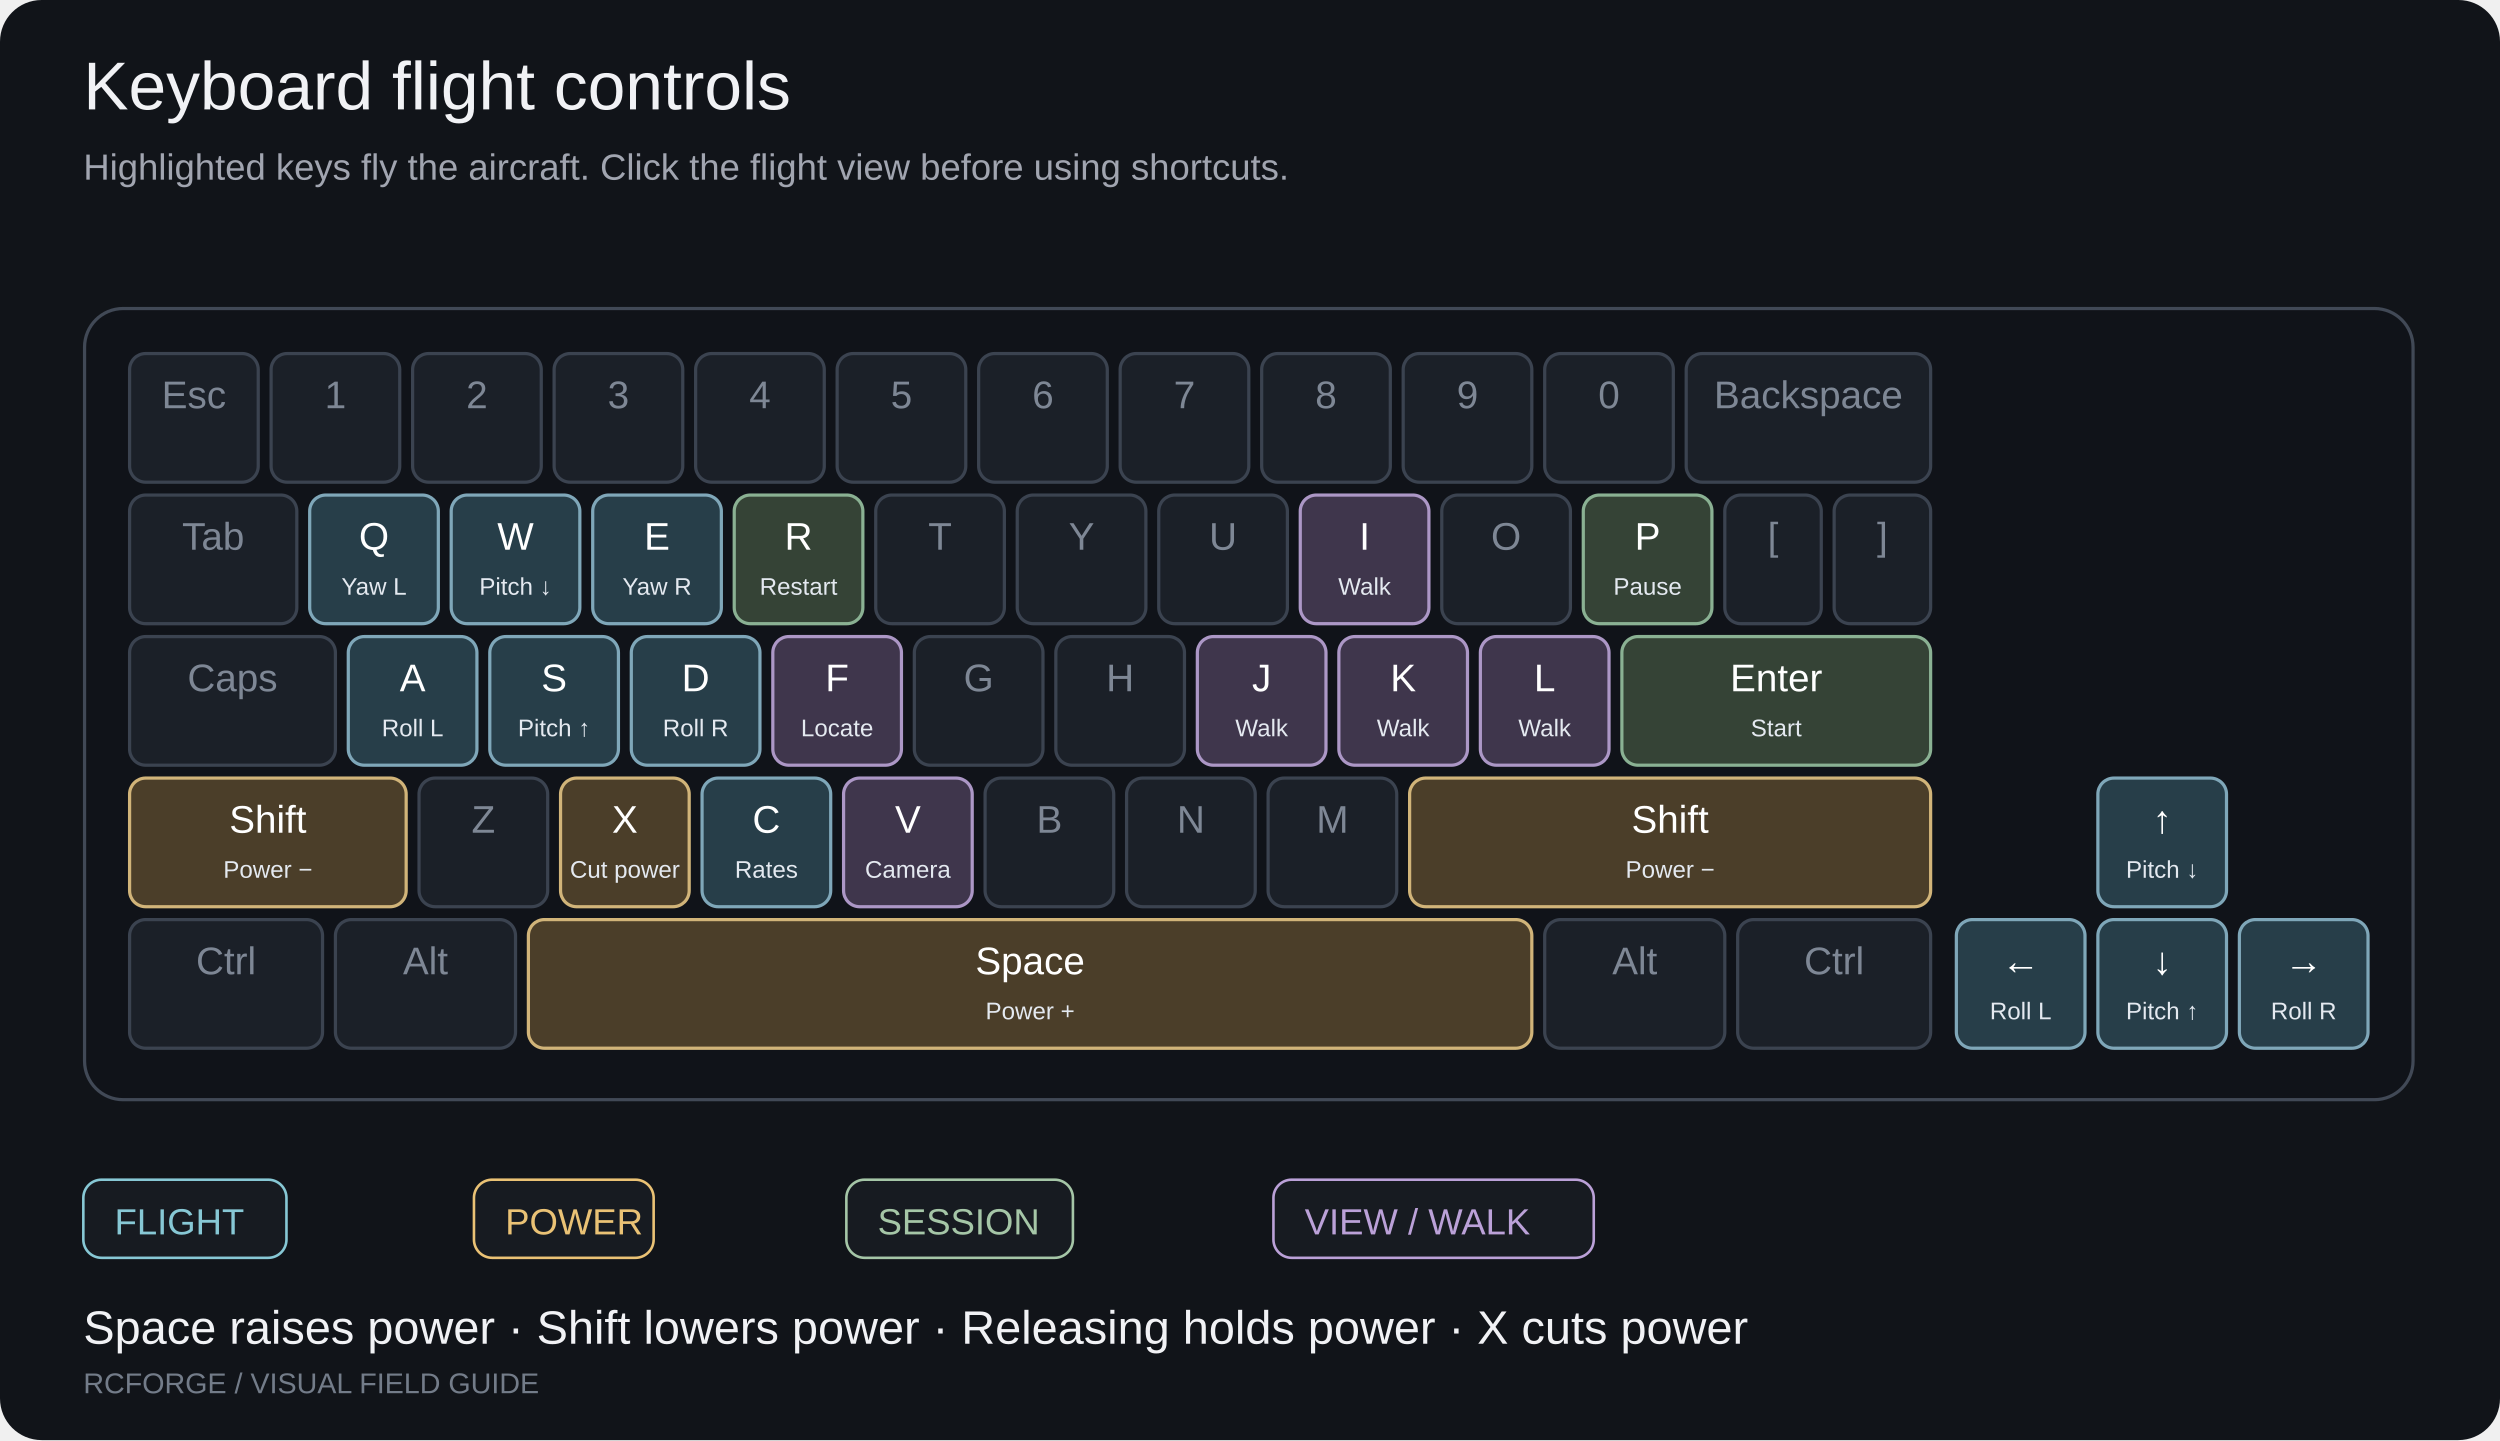
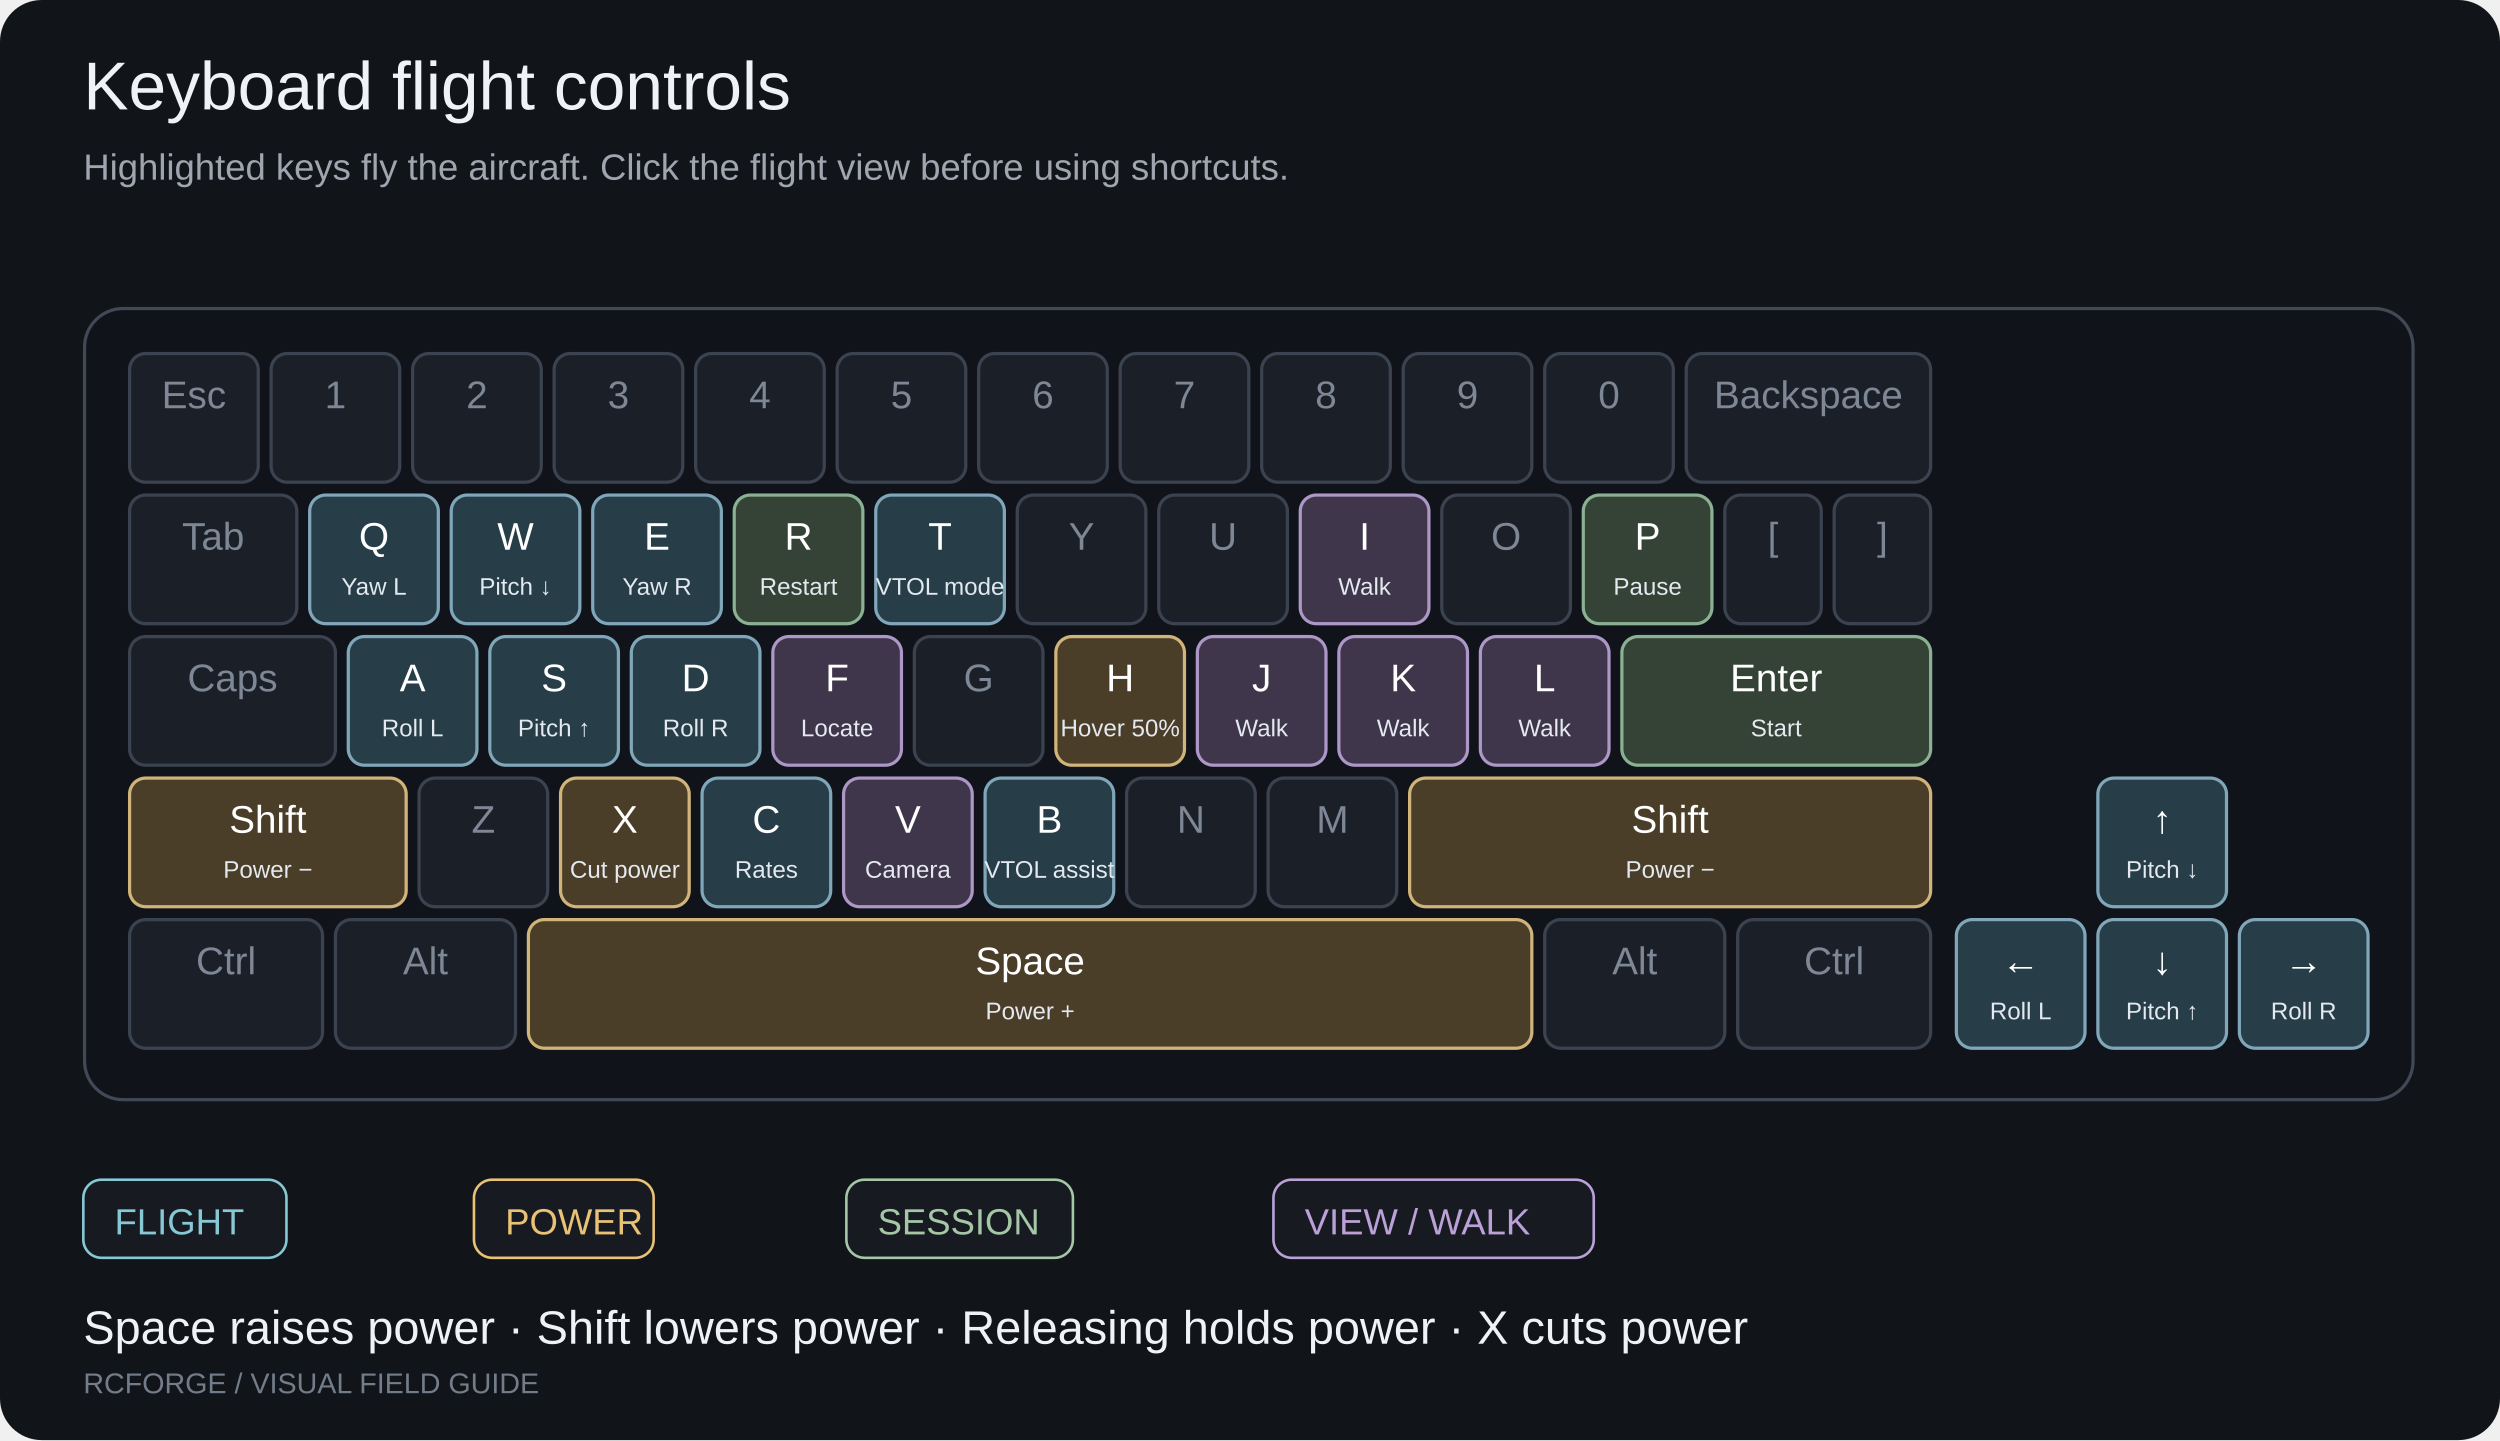
<svg xmlns="http://www.w3.org/2000/svg" width="960" height="553" viewBox="0 0 960 553" role="img" aria-labelledby="title desc">
  <defs>
    <marker id="arrow" markerWidth="9" markerHeight="9" refX="7" refY="4" orient="auto-start-reverse">
      <path d="M0 0 8 4 0 8" fill="none" stroke="#b2bccb" stroke-width="1.5" />
    </marker>
  </defs>
  <style>text{font-family:Arial,Helvetica,sans-serif}.controller-shell{fill:#30343b;stroke:#9ba0ab;stroke-width:1.2}.controller-well{fill:#11141a;stroke:#555d69;stroke-width:1.2}.controller-thumb{fill:#404754;stroke:#949caa}.thumb-inset{fill:#252b34;stroke:#697181}.controller-grip{fill:#222832;stroke:#48505e}.controller-outline{fill:none;stroke:#adb4bf;stroke-width:3;stroke-linecap:round}.controller-detail,.thumb-center{fill:none;stroke:#929aa8;stroke-width:1}.gimbal-guide{stroke:#69717d;stroke-width:.6}.controller-screen{fill:#141921;stroke:#858c99}.screen-lines{stroke:#82928c;stroke-width:1.5}.device-led{fill:#b5d1a3}.controller-glyph{font-size:9px;fill:#f4f4f6;text-anchor:middle}.controller-channel-label{font-size:7px;fill:#b5bac4;text-anchor:middle}.controller-caption{display:none}.keyboard-body{fill:#101319;stroke:#414956}.keyboard-key rect{fill:#1b2028;stroke:#3b4350}.keyboard-key text{text-anchor:middle}.key-letter{font-size:12px;fill:#7e8795}.key-function{font-size:7.5px;fill:#e4e9f0}.mapped .key-letter{fill:#fff}.mapped.flight rect{fill:#273e49;stroke:#7fa7b9}.mapped.power rect{fill:#4b3e29;stroke:#d1b479}.mapped.session rect{fill:#354336;stroke:#8ab193}.mapped.view rect{fill:#3f364c;stroke:#ac97c6}</style>
  <rect width="960" height="553" rx="16" fill="#111419" />
  <text x="32" y="42" font-size="26" fill="#f1f2f5" text-anchor="start">Keyboard flight controls</text>
  <text x="32" y="69" font-size="14" fill="#a1a5b0" text-anchor="start">Highlighted keys fly the aircraft. Click the flight view before using shortcuts.</text>
  <g transform="translate(30 116) scale(1.235)">
    <rect class="keyboard-body" x="2" y="2" width="724" height="246" rx="12" />
    <g class="keyboard-key " data-key-code="Escape">
      <rect x="16" y="16" width="40" height="40" rx="5" />
      <text class="key-letter" x="36" y="33">Esc</text>
    </g>
    <g class="keyboard-key " data-key-code="Digit1">
      <rect x="60" y="16" width="40" height="40" rx="5" />
      <text class="key-letter" x="80" y="33">1</text>
    </g>
    <g class="keyboard-key " data-key-code="Digit2">
      <rect x="104" y="16" width="40" height="40" rx="5" />
      <text class="key-letter" x="124" y="33">2</text>
    </g>
    <g class="keyboard-key " data-key-code="Digit3">
      <rect x="148" y="16" width="40" height="40" rx="5" />
      <text class="key-letter" x="168" y="33">3</text>
    </g>
    <g class="keyboard-key " data-key-code="Digit4">
      <rect x="192" y="16" width="40" height="40" rx="5" />
      <text class="key-letter" x="212" y="33">4</text>
    </g>
    <g class="keyboard-key " data-key-code="Digit5">
      <rect x="236" y="16" width="40" height="40" rx="5" />
      <text class="key-letter" x="256" y="33">5</text>
    </g>
    <g class="keyboard-key " data-key-code="Digit6">
      <rect x="280" y="16" width="40" height="40" rx="5" />
      <text class="key-letter" x="300" y="33">6</text>
    </g>
    <g class="keyboard-key " data-key-code="Digit7">
      <rect x="324" y="16" width="40" height="40" rx="5" />
      <text class="key-letter" x="344" y="33">7</text>
    </g>
    <g class="keyboard-key " data-key-code="Digit8">
      <rect x="368" y="16" width="40" height="40" rx="5" />
      <text class="key-letter" x="388" y="33">8</text>
    </g>
    <g class="keyboard-key " data-key-code="Digit9">
      <rect x="412" y="16" width="40" height="40" rx="5" />
      <text class="key-letter" x="432" y="33">9</text>
    </g>
    <g class="keyboard-key " data-key-code="Digit0">
      <rect x="456" y="16" width="40" height="40" rx="5" />
      <text class="key-letter" x="476" y="33">0</text>
    </g>
    <g class="keyboard-key " data-key-code="Backspace">
      <rect x="500" y="16" width="76" height="40" rx="5" />
      <text class="key-letter" x="538" y="33">Backspace</text>
    </g>
    <g class="keyboard-key " data-key-code="Tab">
      <rect x="16" y="60" width="52" height="40" rx="5" />
      <text class="key-letter" x="42" y="77">Tab</text>
    </g>
    <g class="keyboard-key mapped flight" data-key-code="KeyQ">
      <rect x="72" y="60" width="40" height="40" rx="5" />
      <text class="key-letter" x="92" y="77">Q</text>
      <text class="key-function" x="92" y="91">Yaw L</text>
    </g>
    <g class="keyboard-key mapped flight" data-key-code="KeyW">
      <rect x="116" y="60" width="40" height="40" rx="5" />
      <text class="key-letter" x="136" y="77">W</text>
      <text class="key-function" x="136" y="91">Pitch ↓</text>
    </g>
    <g class="keyboard-key mapped flight" data-key-code="KeyE">
      <rect x="160" y="60" width="40" height="40" rx="5" />
      <text class="key-letter" x="180" y="77">E</text>
      <text class="key-function" x="180" y="91">Yaw R</text>
    </g>
    <g class="keyboard-key mapped session" data-key-code="KeyR">
      <rect x="204" y="60" width="40" height="40" rx="5" />
      <text class="key-letter" x="224" y="77">R</text>
      <text class="key-function" x="224" y="91">Restart</text>
    </g>
-     <g class="keyboard-key " data-key-code="KeyT">
+     <g class="keyboard-key mapped flight" data-key-code="KeyT">
      <rect x="248" y="60" width="40" height="40" rx="5" />
      <text class="key-letter" x="268" y="77">T</text>
+       <text class="key-function" x="268" y="91">VTOL mode</text>
    </g>
    <g class="keyboard-key " data-key-code="KeyY">
      <rect x="292" y="60" width="40" height="40" rx="5" />
      <text class="key-letter" x="312" y="77">Y</text>
    </g>
    <g class="keyboard-key " data-key-code="KeyU">
      <rect x="336" y="60" width="40" height="40" rx="5" />
      <text class="key-letter" x="356" y="77">U</text>
    </g>
    <g class="keyboard-key mapped view" data-key-code="KeyI">
      <rect x="380" y="60" width="40" height="40" rx="5" />
      <text class="key-letter" x="400" y="77">I</text>
      <text class="key-function" x="400" y="91">Walk</text>
    </g>
    <g class="keyboard-key " data-key-code="KeyO">
      <rect x="424" y="60" width="40" height="40" rx="5" />
      <text class="key-letter" x="444" y="77">O</text>
    </g>
    <g class="keyboard-key mapped session" data-key-code="KeyP">
      <rect x="468" y="60" width="40" height="40" rx="5" />
      <text class="key-letter" x="488" y="77">P</text>
      <text class="key-function" x="488" y="91">Pause</text>
    </g>
    <g class="keyboard-key " data-key-code="BracketLeft">
      <rect x="512" y="60" width="30" height="40" rx="5" />
      <text class="key-letter" x="527" y="77">[</text>
    </g>
    <g class="keyboard-key " data-key-code="BracketRight">
      <rect x="546" y="60" width="30" height="40" rx="5" />
      <text class="key-letter" x="561" y="77">]</text>
    </g>
    <g class="keyboard-key " data-key-code="CapsLock">
      <rect x="16" y="104" width="64" height="40" rx="5" />
      <text class="key-letter" x="48" y="121">Caps</text>
    </g>
    <g class="keyboard-key mapped flight" data-key-code="KeyA">
      <rect x="84" y="104" width="40" height="40" rx="5" />
      <text class="key-letter" x="104" y="121">A</text>
      <text class="key-function" x="104" y="135">Roll L</text>
    </g>
    <g class="keyboard-key mapped flight" data-key-code="KeyS">
      <rect x="128" y="104" width="40" height="40" rx="5" />
      <text class="key-letter" x="148" y="121">S</text>
      <text class="key-function" x="148" y="135">Pitch ↑</text>
    </g>
    <g class="keyboard-key mapped flight" data-key-code="KeyD">
      <rect x="172" y="104" width="40" height="40" rx="5" />
      <text class="key-letter" x="192" y="121">D</text>
      <text class="key-function" x="192" y="135">Roll R</text>
    </g>
    <g class="keyboard-key mapped view" data-key-code="KeyF">
      <rect x="216" y="104" width="40" height="40" rx="5" />
      <text class="key-letter" x="236" y="121">F</text>
      <text class="key-function" x="236" y="135">Locate</text>
    </g>
    <g class="keyboard-key " data-key-code="KeyG">
      <rect x="260" y="104" width="40" height="40" rx="5" />
      <text class="key-letter" x="280" y="121">G</text>
    </g>
-     <g class="keyboard-key " data-key-code="KeyH">
+     <g class="keyboard-key mapped power" data-key-code="KeyH">
      <rect x="304" y="104" width="40" height="40" rx="5" />
      <text class="key-letter" x="324" y="121">H</text>
+       <text class="key-function" x="324" y="135">Hover 50%</text>
    </g>
    <g class="keyboard-key mapped view" data-key-code="KeyJ">
      <rect x="348" y="104" width="40" height="40" rx="5" />
      <text class="key-letter" x="368" y="121">J</text>
      <text class="key-function" x="368" y="135">Walk</text>
    </g>
    <g class="keyboard-key mapped view" data-key-code="KeyK">
      <rect x="392" y="104" width="40" height="40" rx="5" />
      <text class="key-letter" x="412" y="121">K</text>
      <text class="key-function" x="412" y="135">Walk</text>
    </g>
    <g class="keyboard-key mapped view" data-key-code="KeyL">
      <rect x="436" y="104" width="40" height="40" rx="5" />
      <text class="key-letter" x="456" y="121">L</text>
      <text class="key-function" x="456" y="135">Walk</text>
    </g>
    <g class="keyboard-key mapped session" data-key-code="Enter">
      <rect x="480" y="104" width="96" height="40" rx="5" />
      <text class="key-letter" x="528" y="121">Enter</text>
      <text class="key-function" x="528" y="135">Start</text>
    </g>
    <g class="keyboard-key mapped power" data-key-code="ShiftLeft">
      <rect x="16" y="148" width="86" height="40" rx="5" />
      <text class="key-letter" x="59" y="165">Shift</text>
      <text class="key-function" x="59" y="179">Power −</text>
    </g>
    <g class="keyboard-key " data-key-code="KeyZ">
      <rect x="106" y="148" width="40" height="40" rx="5" />
      <text class="key-letter" x="126" y="165">Z</text>
    </g>
    <g class="keyboard-key mapped power" data-key-code="KeyX">
      <rect x="150" y="148" width="40" height="40" rx="5" />
      <text class="key-letter" x="170" y="165">X</text>
      <text class="key-function" x="170" y="179">Cut power</text>
    </g>
    <g class="keyboard-key mapped flight" data-key-code="KeyC">
      <rect x="194" y="148" width="40" height="40" rx="5" />
      <text class="key-letter" x="214" y="165">C</text>
      <text class="key-function" x="214" y="179">Rates</text>
    </g>
    <g class="keyboard-key mapped view" data-key-code="KeyV">
      <rect x="238" y="148" width="40" height="40" rx="5" />
      <text class="key-letter" x="258" y="165">V</text>
      <text class="key-function" x="258" y="179">Camera</text>
    </g>
-     <g class="keyboard-key " data-key-code="KeyB">
+     <g class="keyboard-key mapped flight" data-key-code="KeyB">
      <rect x="282" y="148" width="40" height="40" rx="5" />
      <text class="key-letter" x="302" y="165">B</text>
+       <text class="key-function" x="302" y="179">VTOL assist</text>
    </g>
    <g class="keyboard-key " data-key-code="KeyN">
      <rect x="326" y="148" width="40" height="40" rx="5" />
      <text class="key-letter" x="346" y="165">N</text>
    </g>
    <g class="keyboard-key " data-key-code="KeyM">
      <rect x="370" y="148" width="40" height="40" rx="5" />
      <text class="key-letter" x="390" y="165">M</text>
    </g>
    <g class="keyboard-key mapped power" data-key-code="ShiftRight">
      <rect x="414" y="148" width="162" height="40" rx="5" />
      <text class="key-letter" x="495" y="165">Shift</text>
      <text class="key-function" x="495" y="179">Power −</text>
    </g>
    <g class="keyboard-key " data-key-code="ControlLeft">
      <rect x="16" y="192" width="60" height="40" rx="5" />
      <text class="key-letter" x="46" y="209">Ctrl</text>
    </g>
    <g class="keyboard-key " data-key-code="AltLeft">
      <rect x="80" y="192" width="56" height="40" rx="5" />
      <text class="key-letter" x="108" y="209">Alt</text>
    </g>
    <g class="keyboard-key mapped power" data-key-code="Space">
      <rect x="140" y="192" width="312" height="40" rx="5" />
      <text class="key-letter" x="296" y="209">Space</text>
      <text class="key-function" x="296" y="223">Power +</text>
    </g>
    <g class="keyboard-key " data-key-code="AltRight">
      <rect x="456" y="192" width="56" height="40" rx="5" />
      <text class="key-letter" x="484" y="209">Alt</text>
    </g>
    <g class="keyboard-key " data-key-code="ControlRight">
      <rect x="516" y="192" width="60" height="40" rx="5" />
      <text class="key-letter" x="546" y="209">Ctrl</text>
    </g>
    <g class="keyboard-key mapped flight" data-key-code="ArrowUp">
      <rect x="628" y="148" width="40" height="40" rx="5" />
      <text class="key-letter" x="648" y="165">↑</text>
      <text class="key-function" x="648" y="179">Pitch ↓</text>
    </g>
    <g class="keyboard-key mapped flight" data-key-code="ArrowLeft">
      <rect x="584" y="192" width="40" height="40" rx="5" />
      <text class="key-letter" x="604" y="209">←</text>
      <text class="key-function" x="604" y="223">Roll L</text>
    </g>
    <g class="keyboard-key mapped flight" data-key-code="ArrowDown">
      <rect x="628" y="192" width="40" height="40" rx="5" />
      <text class="key-letter" x="648" y="209">↓</text>
      <text class="key-function" x="648" y="223">Pitch ↑</text>
    </g>
    <g class="keyboard-key mapped flight" data-key-code="ArrowRight">
      <rect x="672" y="192" width="40" height="40" rx="5" />
      <text class="key-letter" x="692" y="209">→</text>
      <text class="key-function" x="692" y="223">Roll R</text>
    </g>
  </g>
  <rect x="32" y="453" width="78" height="30" rx="7" fill="#171b21" stroke="#87c8d5" />
  <text x="44" y="474" font-size="14" fill="#87c8d5" text-anchor="start">FLIGHT</text>
  <rect x="182" y="453" width="69" height="30" rx="7" fill="#171b21" stroke="#eac275" />
  <text x="194" y="474" font-size="14" fill="#eac275" text-anchor="start">POWER</text>
  <rect x="325" y="453" width="87" height="30" rx="7" fill="#171b21" stroke="#a5c6a7" />
  <text x="337" y="474" font-size="14" fill="#a5c6a7" text-anchor="start">SESSION</text>
  <rect x="489" y="453" width="123" height="30" rx="7" fill="#171b21" stroke="#bba1d8" />
  <text x="501" y="474" font-size="14" fill="#bba1d8" text-anchor="start">VIEW / WALK</text>
  <text x="32" y="516" font-size="18" fill="#f1f2f5" text-anchor="start">Space raises power · Shift lowers power · Releasing holds power · X cuts power</text>
  <text x="32" y="535" font-size="11" fill="#737c89" text-anchor="start">RCFORGE  /  VISUAL FIELD GUIDE</text>
</svg>
